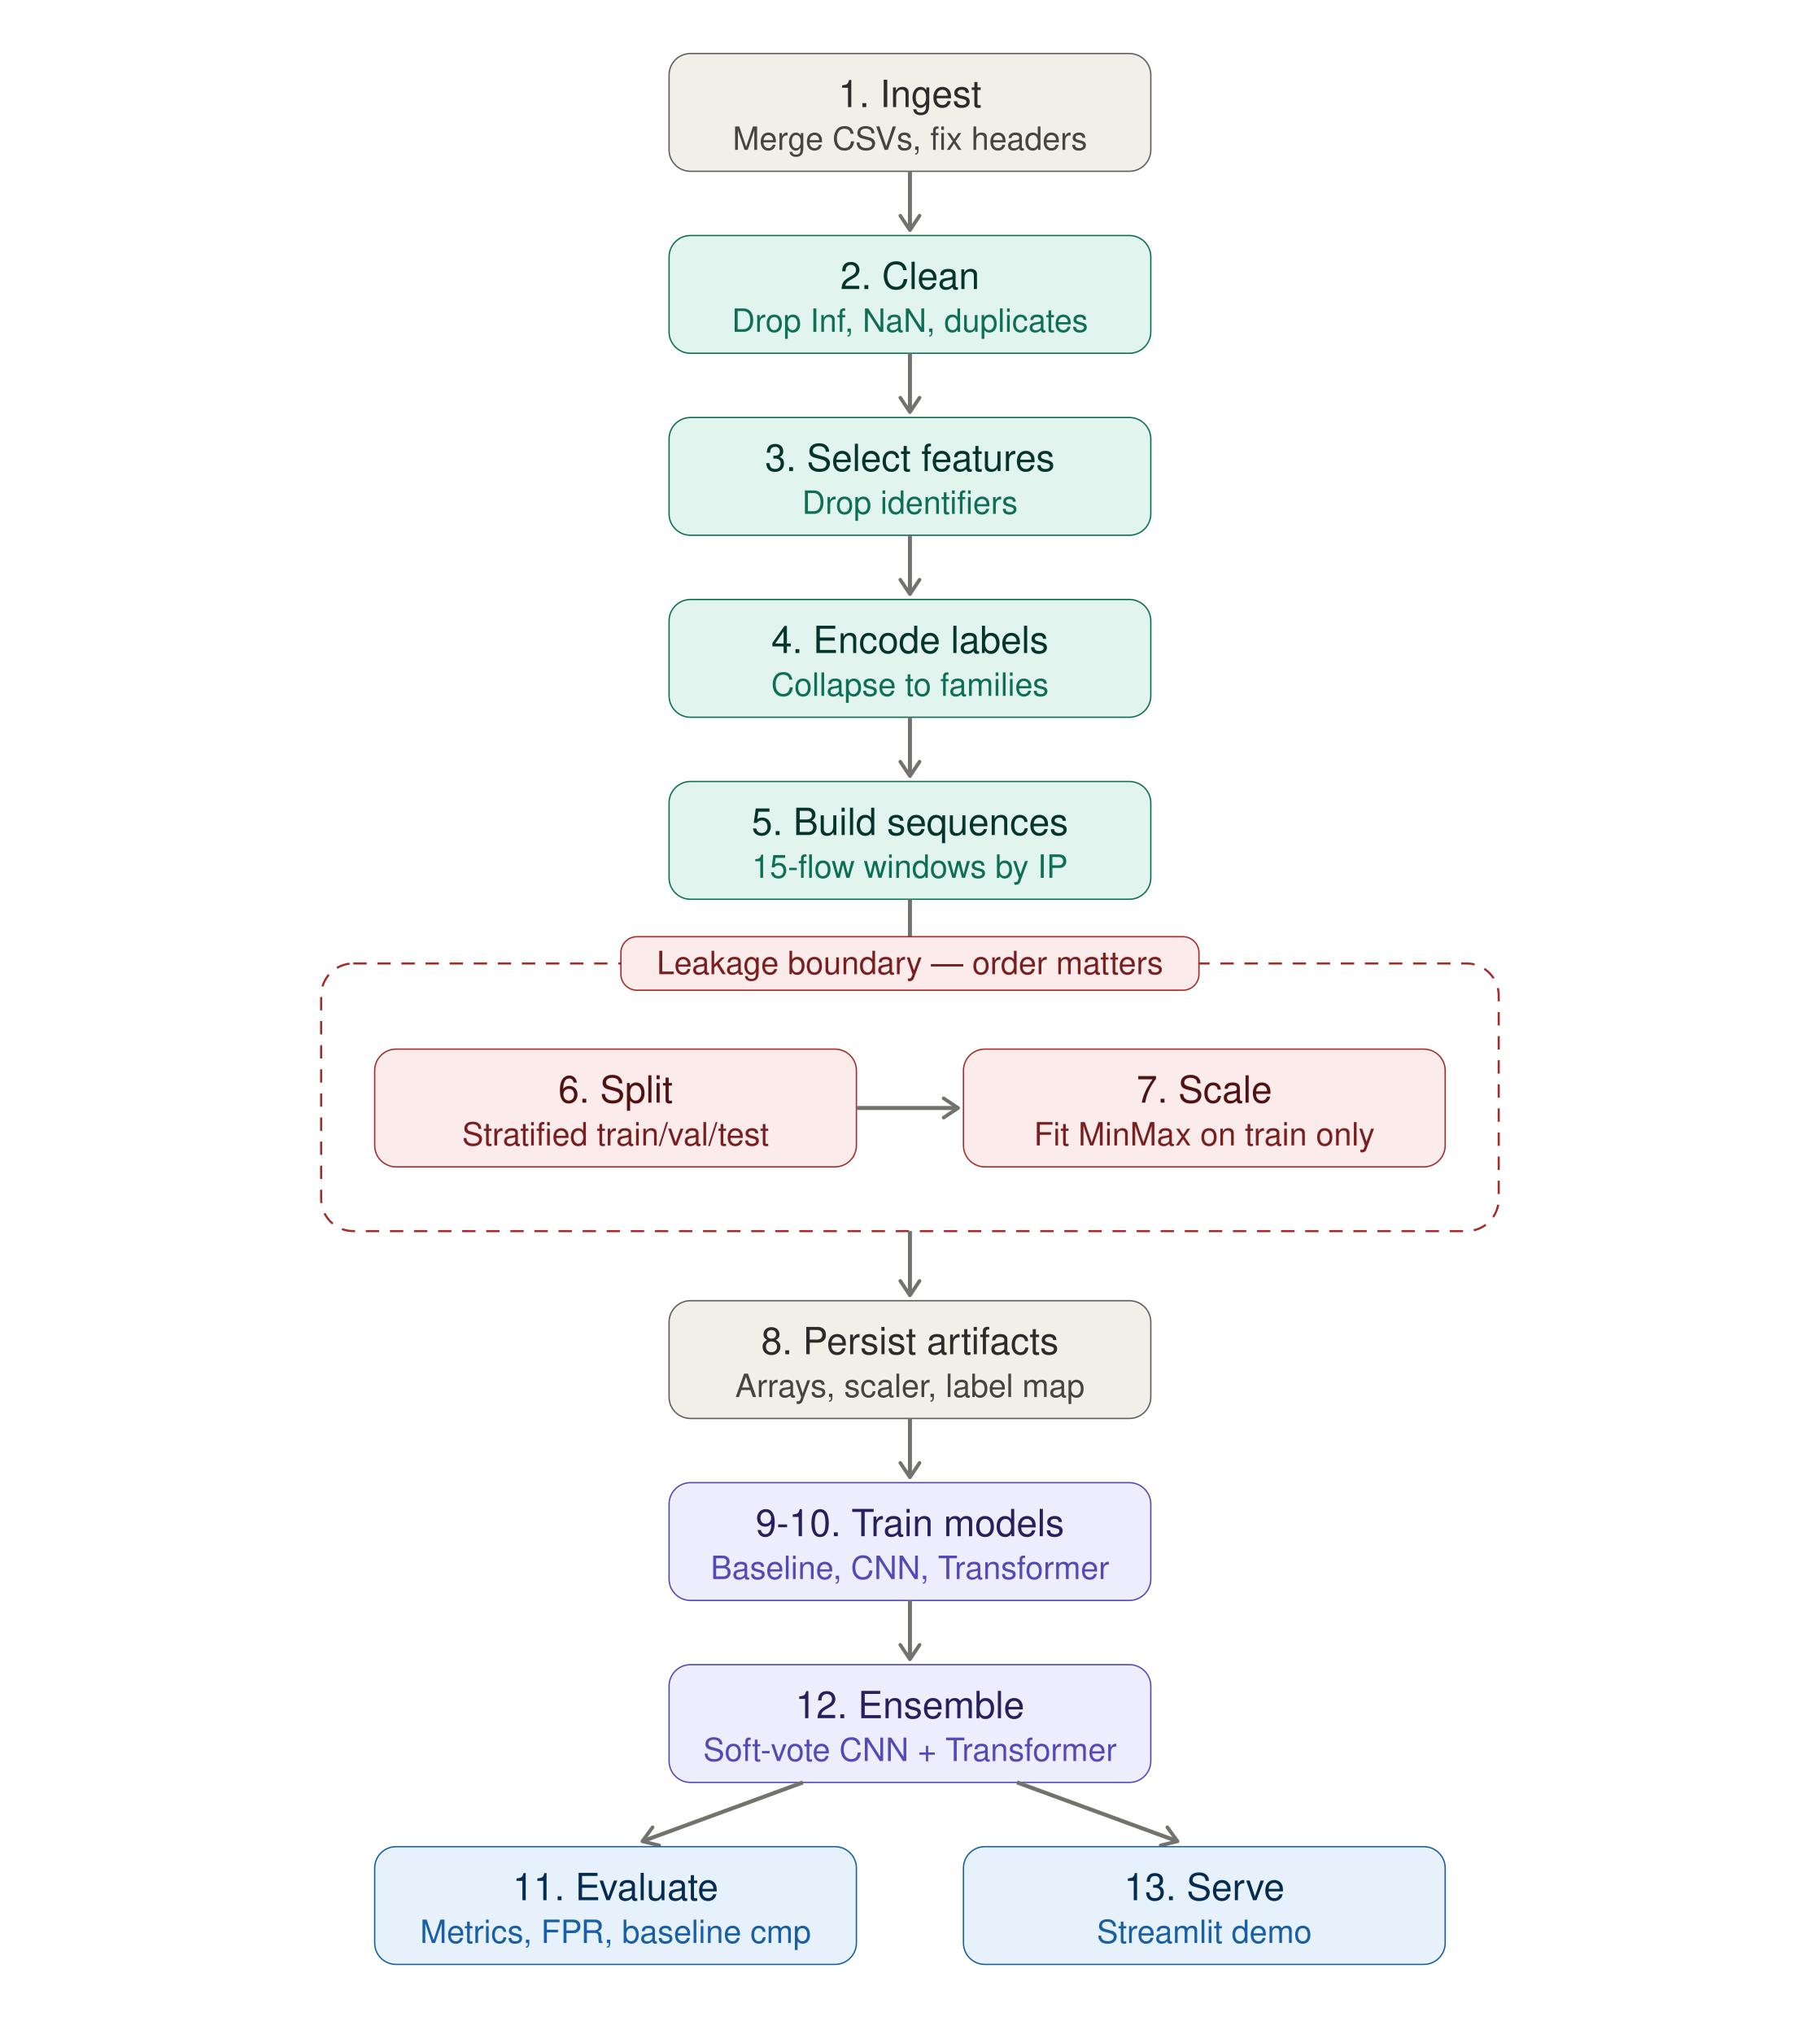
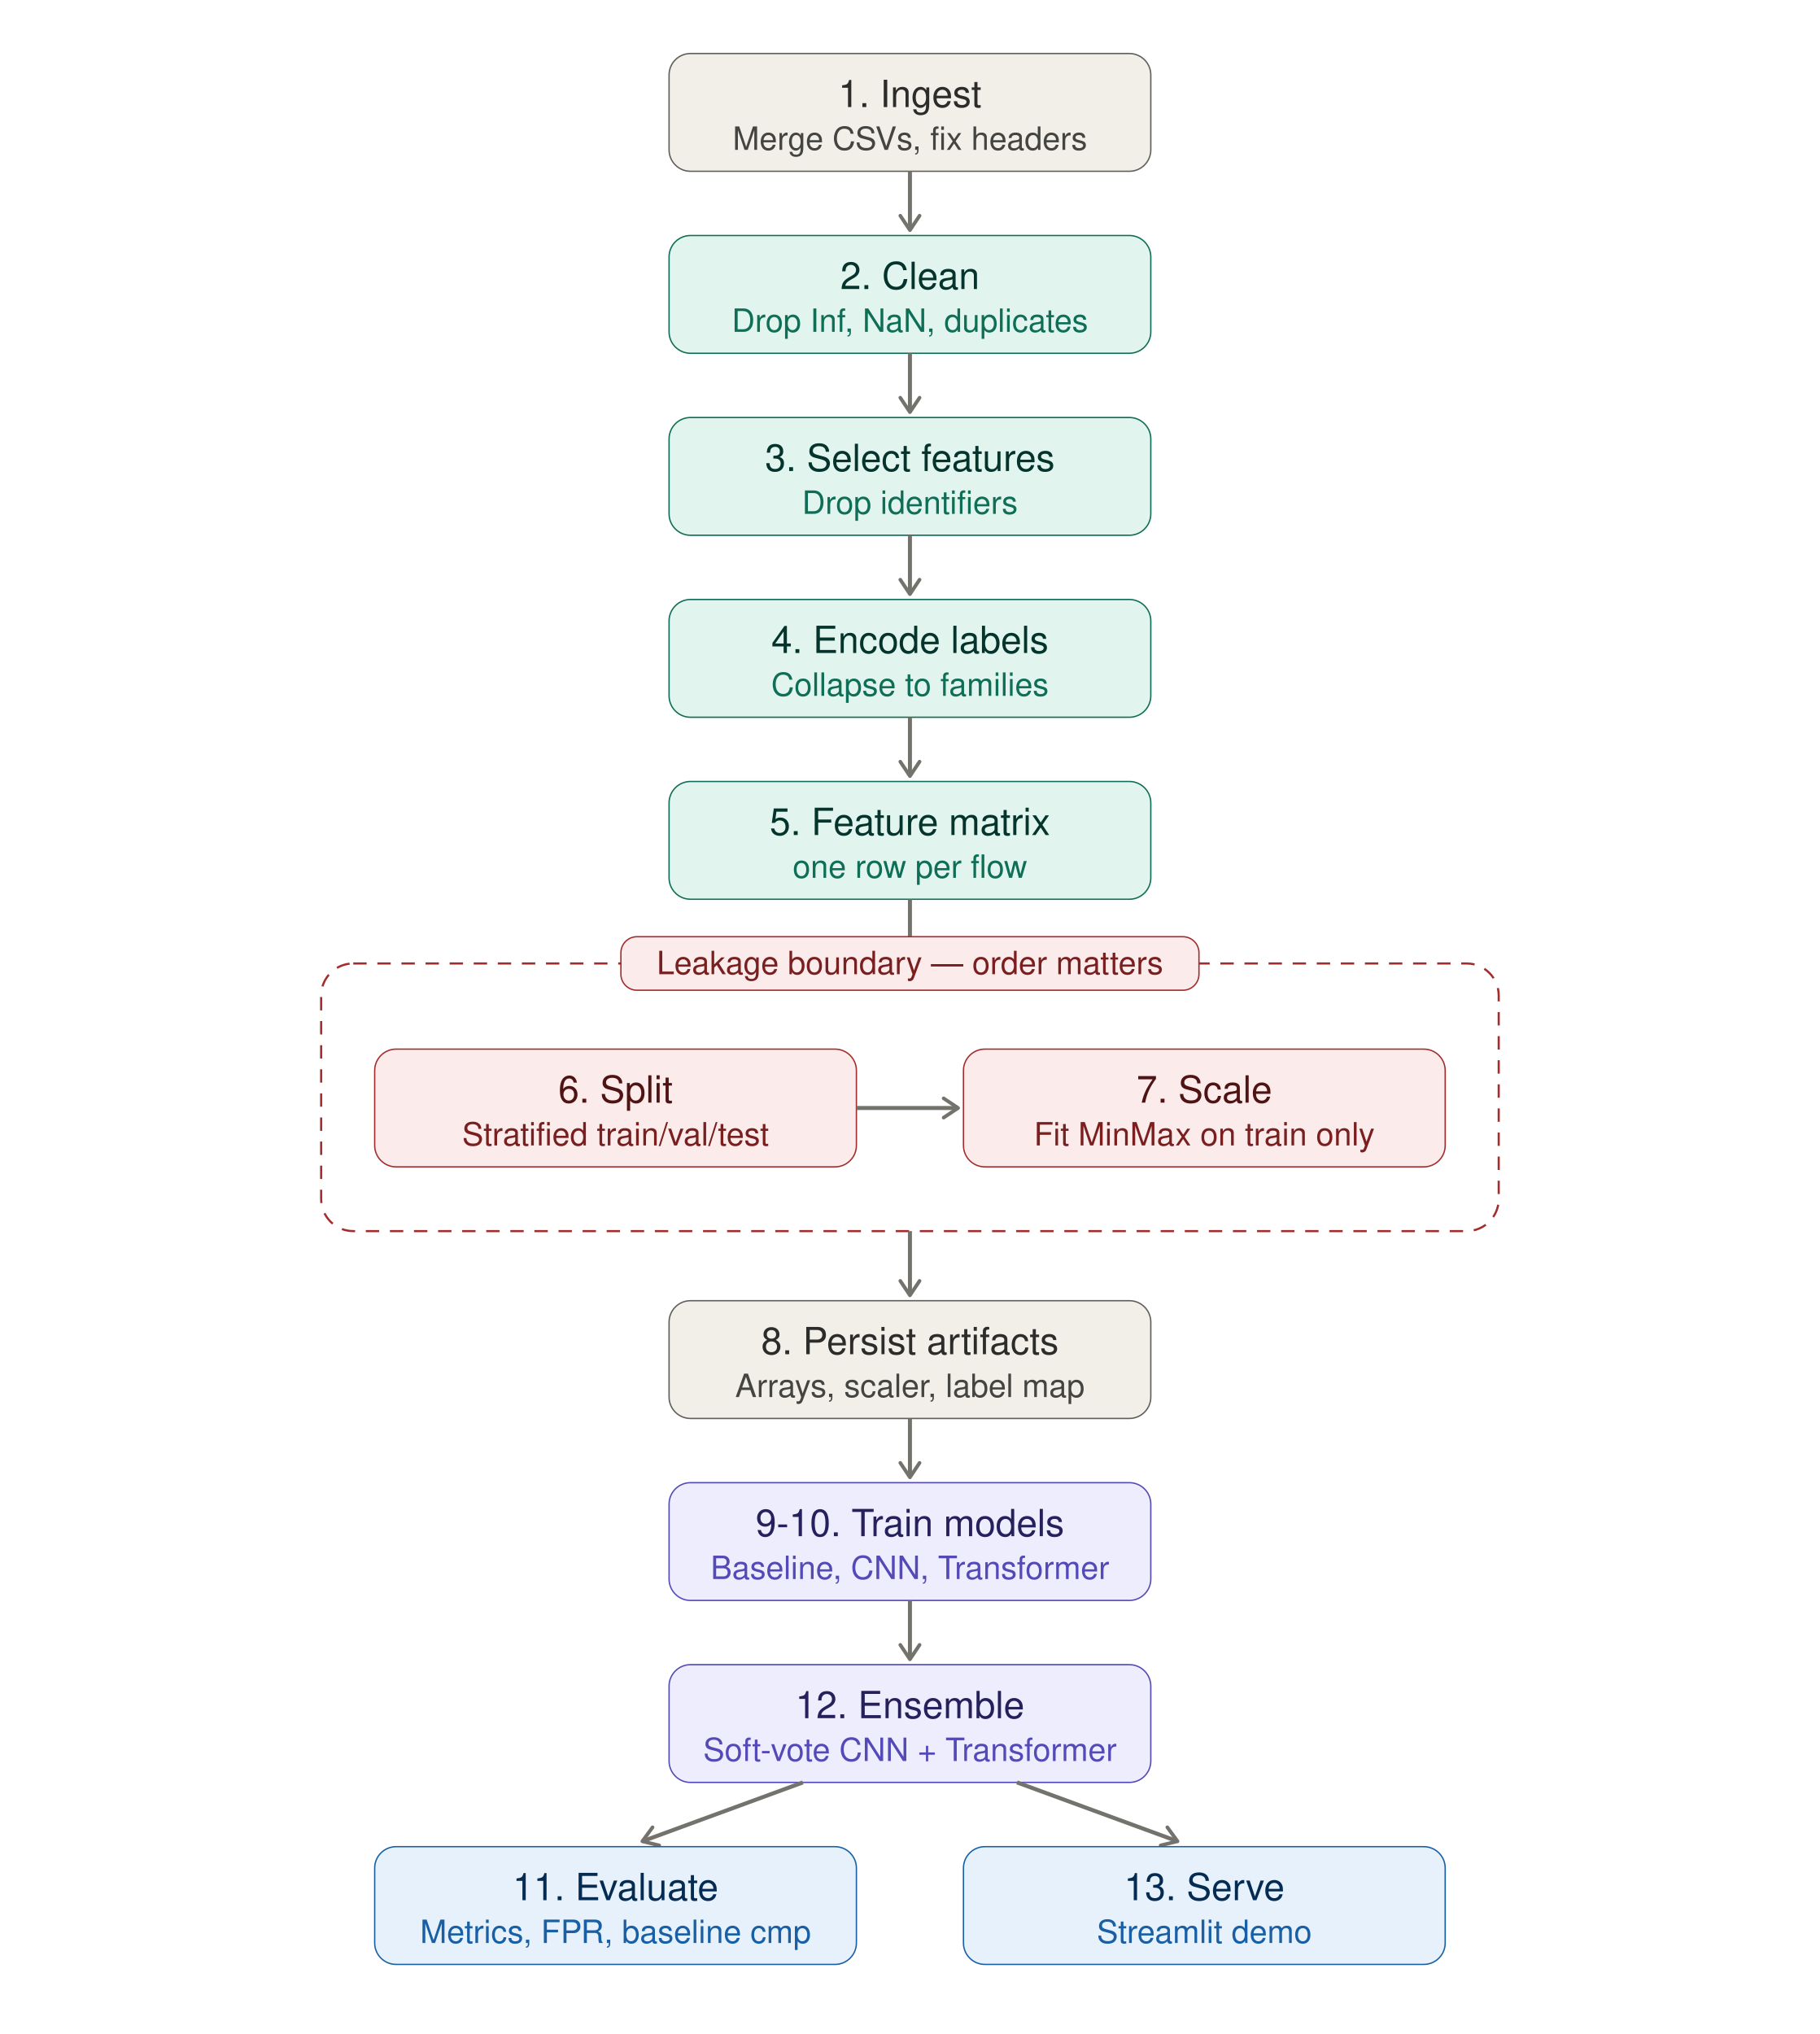
<svg xmlns="http://www.w3.org/2000/svg" width="680" viewBox="0 0 680 760" font-family="-apple-system, Segoe UI, Helvetica, Arial, sans-serif" role="img" aria-label="Intrusion detection ML pipeline data flow">
  <defs>
    <marker id="arrow" viewBox="0 0 10 10" refX="8" refY="5" markerWidth="6" markerHeight="6" orient="auto-start-reverse">
      <path d="M2 1L8 5L2 9" fill="none" stroke="#73726c" stroke-width="1.5" stroke-linecap="round" stroke-linejoin="round" />
    </marker>
  </defs>
  <rect x="250" y="20" width="180" height="44" rx="8" fill="#F1EFE8" stroke="#5F5E5A" stroke-width="0.5" />
  <text x="340" y="40" text-anchor="middle" font-size="14" font-weight="500" fill="#2C2C2A">1. Ingest</text>
  <text x="340" y="56" text-anchor="middle" font-size="12" fill="#444441">Merge CSVs, fix headers</text>
  <line x1="340" y1="64" x2="340" y2="86" stroke="#73726c" stroke-width="1.5" marker-end="url(#arrow)" />
  <rect x="250" y="88" width="180" height="44" rx="8" fill="#E1F5EE" stroke="#0F6E56" stroke-width="0.5" />
  <text x="340" y="108" text-anchor="middle" font-size="14" font-weight="500" fill="#04342C">2. Clean</text>
  <text x="340" y="124" text-anchor="middle" font-size="12" fill="#0F6E56">Drop Inf, NaN, duplicates</text>
  <line x1="340" y1="132" x2="340" y2="154" stroke="#73726c" stroke-width="1.5" marker-end="url(#arrow)" />
  <rect x="250" y="156" width="180" height="44" rx="8" fill="#E1F5EE" stroke="#0F6E56" stroke-width="0.5" />
  <text x="340" y="176" text-anchor="middle" font-size="14" font-weight="500" fill="#04342C">3. Select features</text>
  <text x="340" y="192" text-anchor="middle" font-size="12" fill="#0F6E56">Drop identifiers</text>
  <line x1="340" y1="200" x2="340" y2="222" stroke="#73726c" stroke-width="1.5" marker-end="url(#arrow)" />
  <rect x="250" y="224" width="180" height="44" rx="8" fill="#E1F5EE" stroke="#0F6E56" stroke-width="0.5" />
  <text x="340" y="244" text-anchor="middle" font-size="14" font-weight="500" fill="#04342C">4. Encode labels</text>
  <text x="340" y="260" text-anchor="middle" font-size="12" fill="#0F6E56">Collapse to families</text>
  <line x1="340" y1="268" x2="340" y2="290" stroke="#73726c" stroke-width="1.5" marker-end="url(#arrow)" />
  <rect x="250" y="292" width="180" height="44" rx="8" fill="#E1F5EE" stroke="#0F6E56" stroke-width="0.5" />
-   <text x="340" y="312" text-anchor="middle" font-size="14" font-weight="500" fill="#04342C">5. Build sequences</text>
-   <text x="340" y="328" text-anchor="middle" font-size="12" fill="#0F6E56">15-flow windows by IP</text>
+   <text x="340" y="312" text-anchor="middle" font-size="14" font-weight="500" fill="#04342C">5. Feature matrix</text>
+   <text x="340" y="328" text-anchor="middle" font-size="12" fill="#0F6E56">one row per flow</text>
  <line x1="340" y1="336" x2="340" y2="358" stroke="#73726c" stroke-width="1.5" marker-end="url(#arrow)" />
  <rect x="120" y="360" width="440" height="100" rx="12" fill="none" stroke="#A32D2D" stroke-width="0.8" stroke-dasharray="5 4" />
  <rect x="232" y="350" width="216" height="20" rx="6" fill="#FCEBEB" stroke="#A32D2D" stroke-width="0.5" />
  <text x="340" y="364" text-anchor="middle" font-size="12" fill="#791F1F">Leakage boundary — order matters</text>
  <rect x="140" y="392" width="180" height="44" rx="8" fill="#FCEBEB" stroke="#A32D2D" stroke-width="0.5" />
  <text x="230" y="412" text-anchor="middle" font-size="14" font-weight="500" fill="#501313">6. Split</text>
  <text x="230" y="428" text-anchor="middle" font-size="12" fill="#791F1F">Stratified train/val/test</text>
  <line x1="320" y1="414" x2="358" y2="414" stroke="#73726c" stroke-width="1.5" marker-end="url(#arrow)" />
  <rect x="360" y="392" width="180" height="44" rx="8" fill="#FCEBEB" stroke="#A32D2D" stroke-width="0.5" />
  <text x="450" y="412" text-anchor="middle" font-size="14" font-weight="500" fill="#501313">7. Scale</text>
  <text x="450" y="428" text-anchor="middle" font-size="12" fill="#791F1F">Fit MinMax on train only</text>
  <line x1="340" y1="460" x2="340" y2="484" stroke="#73726c" stroke-width="1.5" marker-end="url(#arrow)" />
  <rect x="250" y="486" width="180" height="44" rx="8" fill="#F1EFE8" stroke="#5F5E5A" stroke-width="0.5" />
  <text x="340" y="506" text-anchor="middle" font-size="14" font-weight="500" fill="#2C2C2A">8. Persist artifacts</text>
  <text x="340" y="522" text-anchor="middle" font-size="12" fill="#444441">Arrays, scaler, label map</text>
  <line x1="340" y1="530" x2="340" y2="552" stroke="#73726c" stroke-width="1.5" marker-end="url(#arrow)" />
  <rect x="250" y="554" width="180" height="44" rx="8" fill="#EEEDFE" stroke="#534AB7" stroke-width="0.5" />
  <text x="340" y="574" text-anchor="middle" font-size="14" font-weight="500" fill="#26215C">9-10. Train models</text>
  <text x="340" y="590" text-anchor="middle" font-size="12" fill="#534AB7">Baseline, CNN, Transformer</text>
  <line x1="340" y1="598" x2="340" y2="620" stroke="#73726c" stroke-width="1.5" marker-end="url(#arrow)" />
  <rect x="250" y="622" width="180" height="44" rx="8" fill="#EEEDFE" stroke="#534AB7" stroke-width="0.5" />
  <text x="340" y="642" text-anchor="middle" font-size="14" font-weight="500" fill="#26215C">12. Ensemble</text>
  <text x="340" y="658" text-anchor="middle" font-size="12" fill="#534AB7">Soft-vote CNN + Transformer</text>
  <line x1="300" y1="666" x2="240" y2="688" stroke="#73726c" stroke-width="1.5" marker-end="url(#arrow)" />
  <line x1="380" y1="666" x2="440" y2="688" stroke="#73726c" stroke-width="1.5" marker-end="url(#arrow)" />
  <rect x="140" y="690" width="180" height="44" rx="8" fill="#E6F1FB" stroke="#185FA5" stroke-width="0.5" />
  <text x="230" y="710" text-anchor="middle" font-size="14" font-weight="500" fill="#042C53">11. Evaluate</text>
  <text x="230" y="726" text-anchor="middle" font-size="12" fill="#185FA5">Metrics, FPR, baseline cmp</text>
  <rect x="360" y="690" width="180" height="44" rx="8" fill="#E6F1FB" stroke="#185FA5" stroke-width="0.5" />
  <text x="450" y="710" text-anchor="middle" font-size="14" font-weight="500" fill="#042C53">13. Serve</text>
  <text x="450" y="726" text-anchor="middle" font-size="12" fill="#185FA5">Streamlit demo</text>
</svg>
